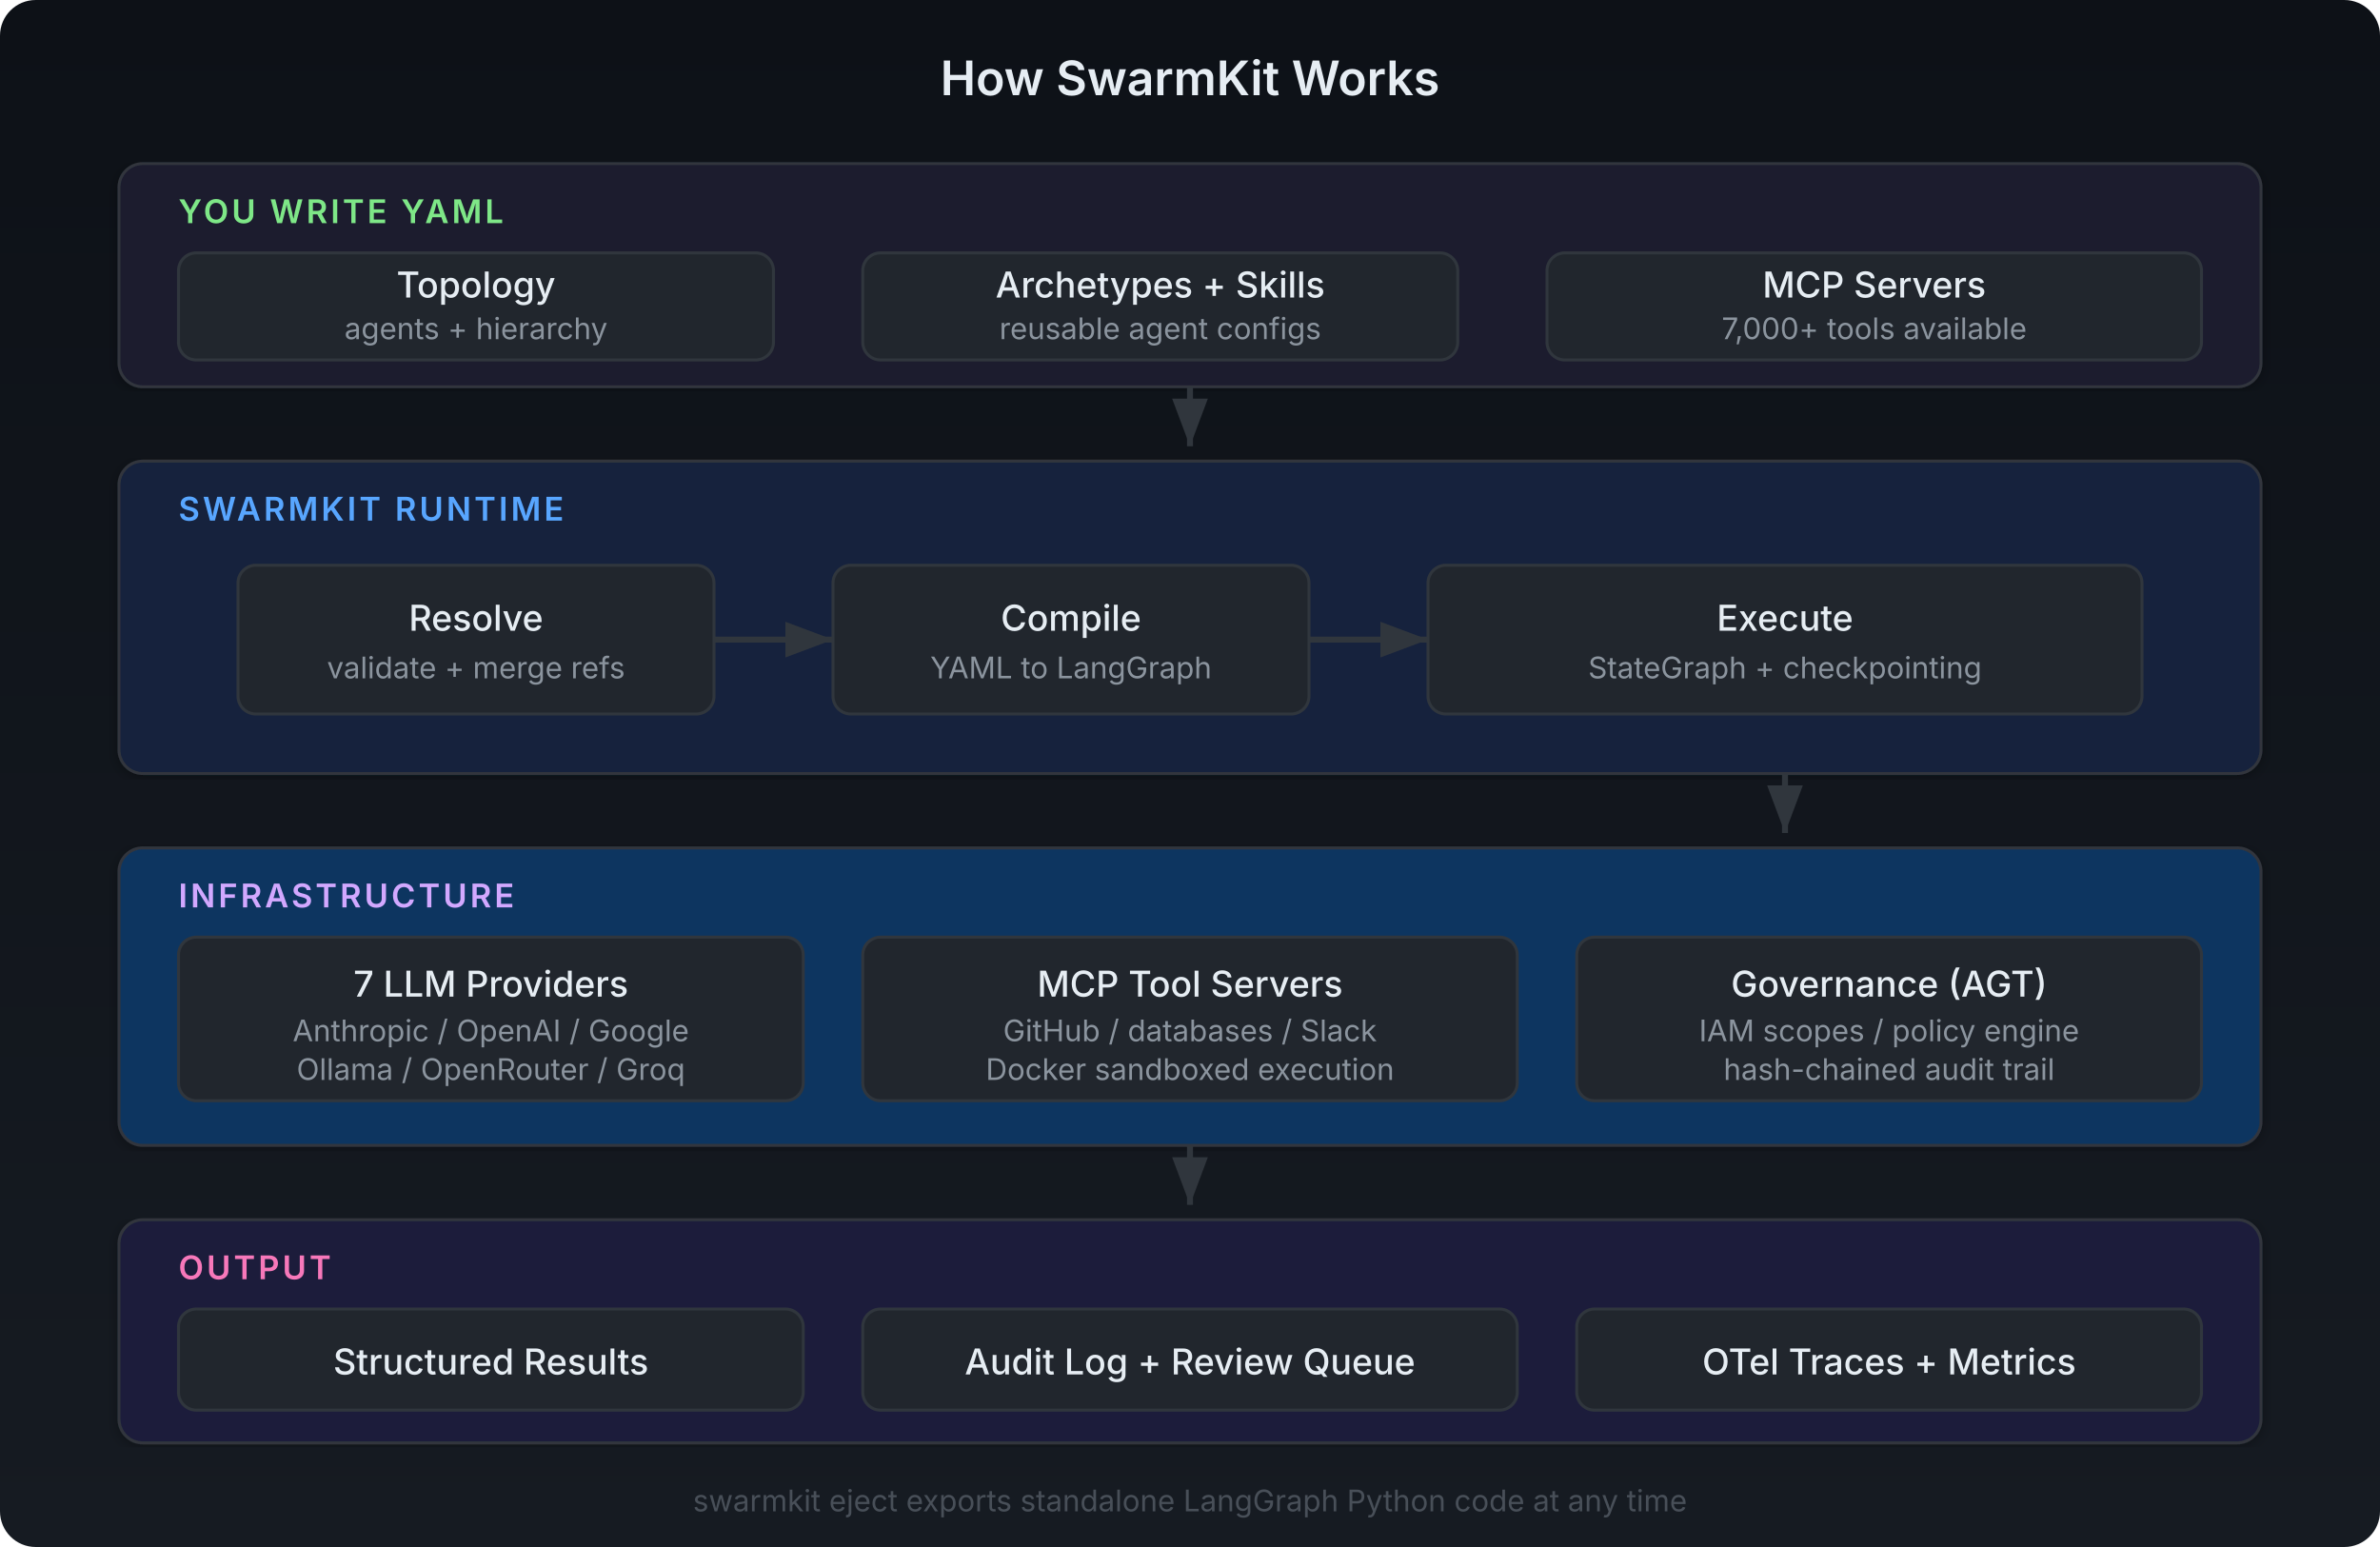
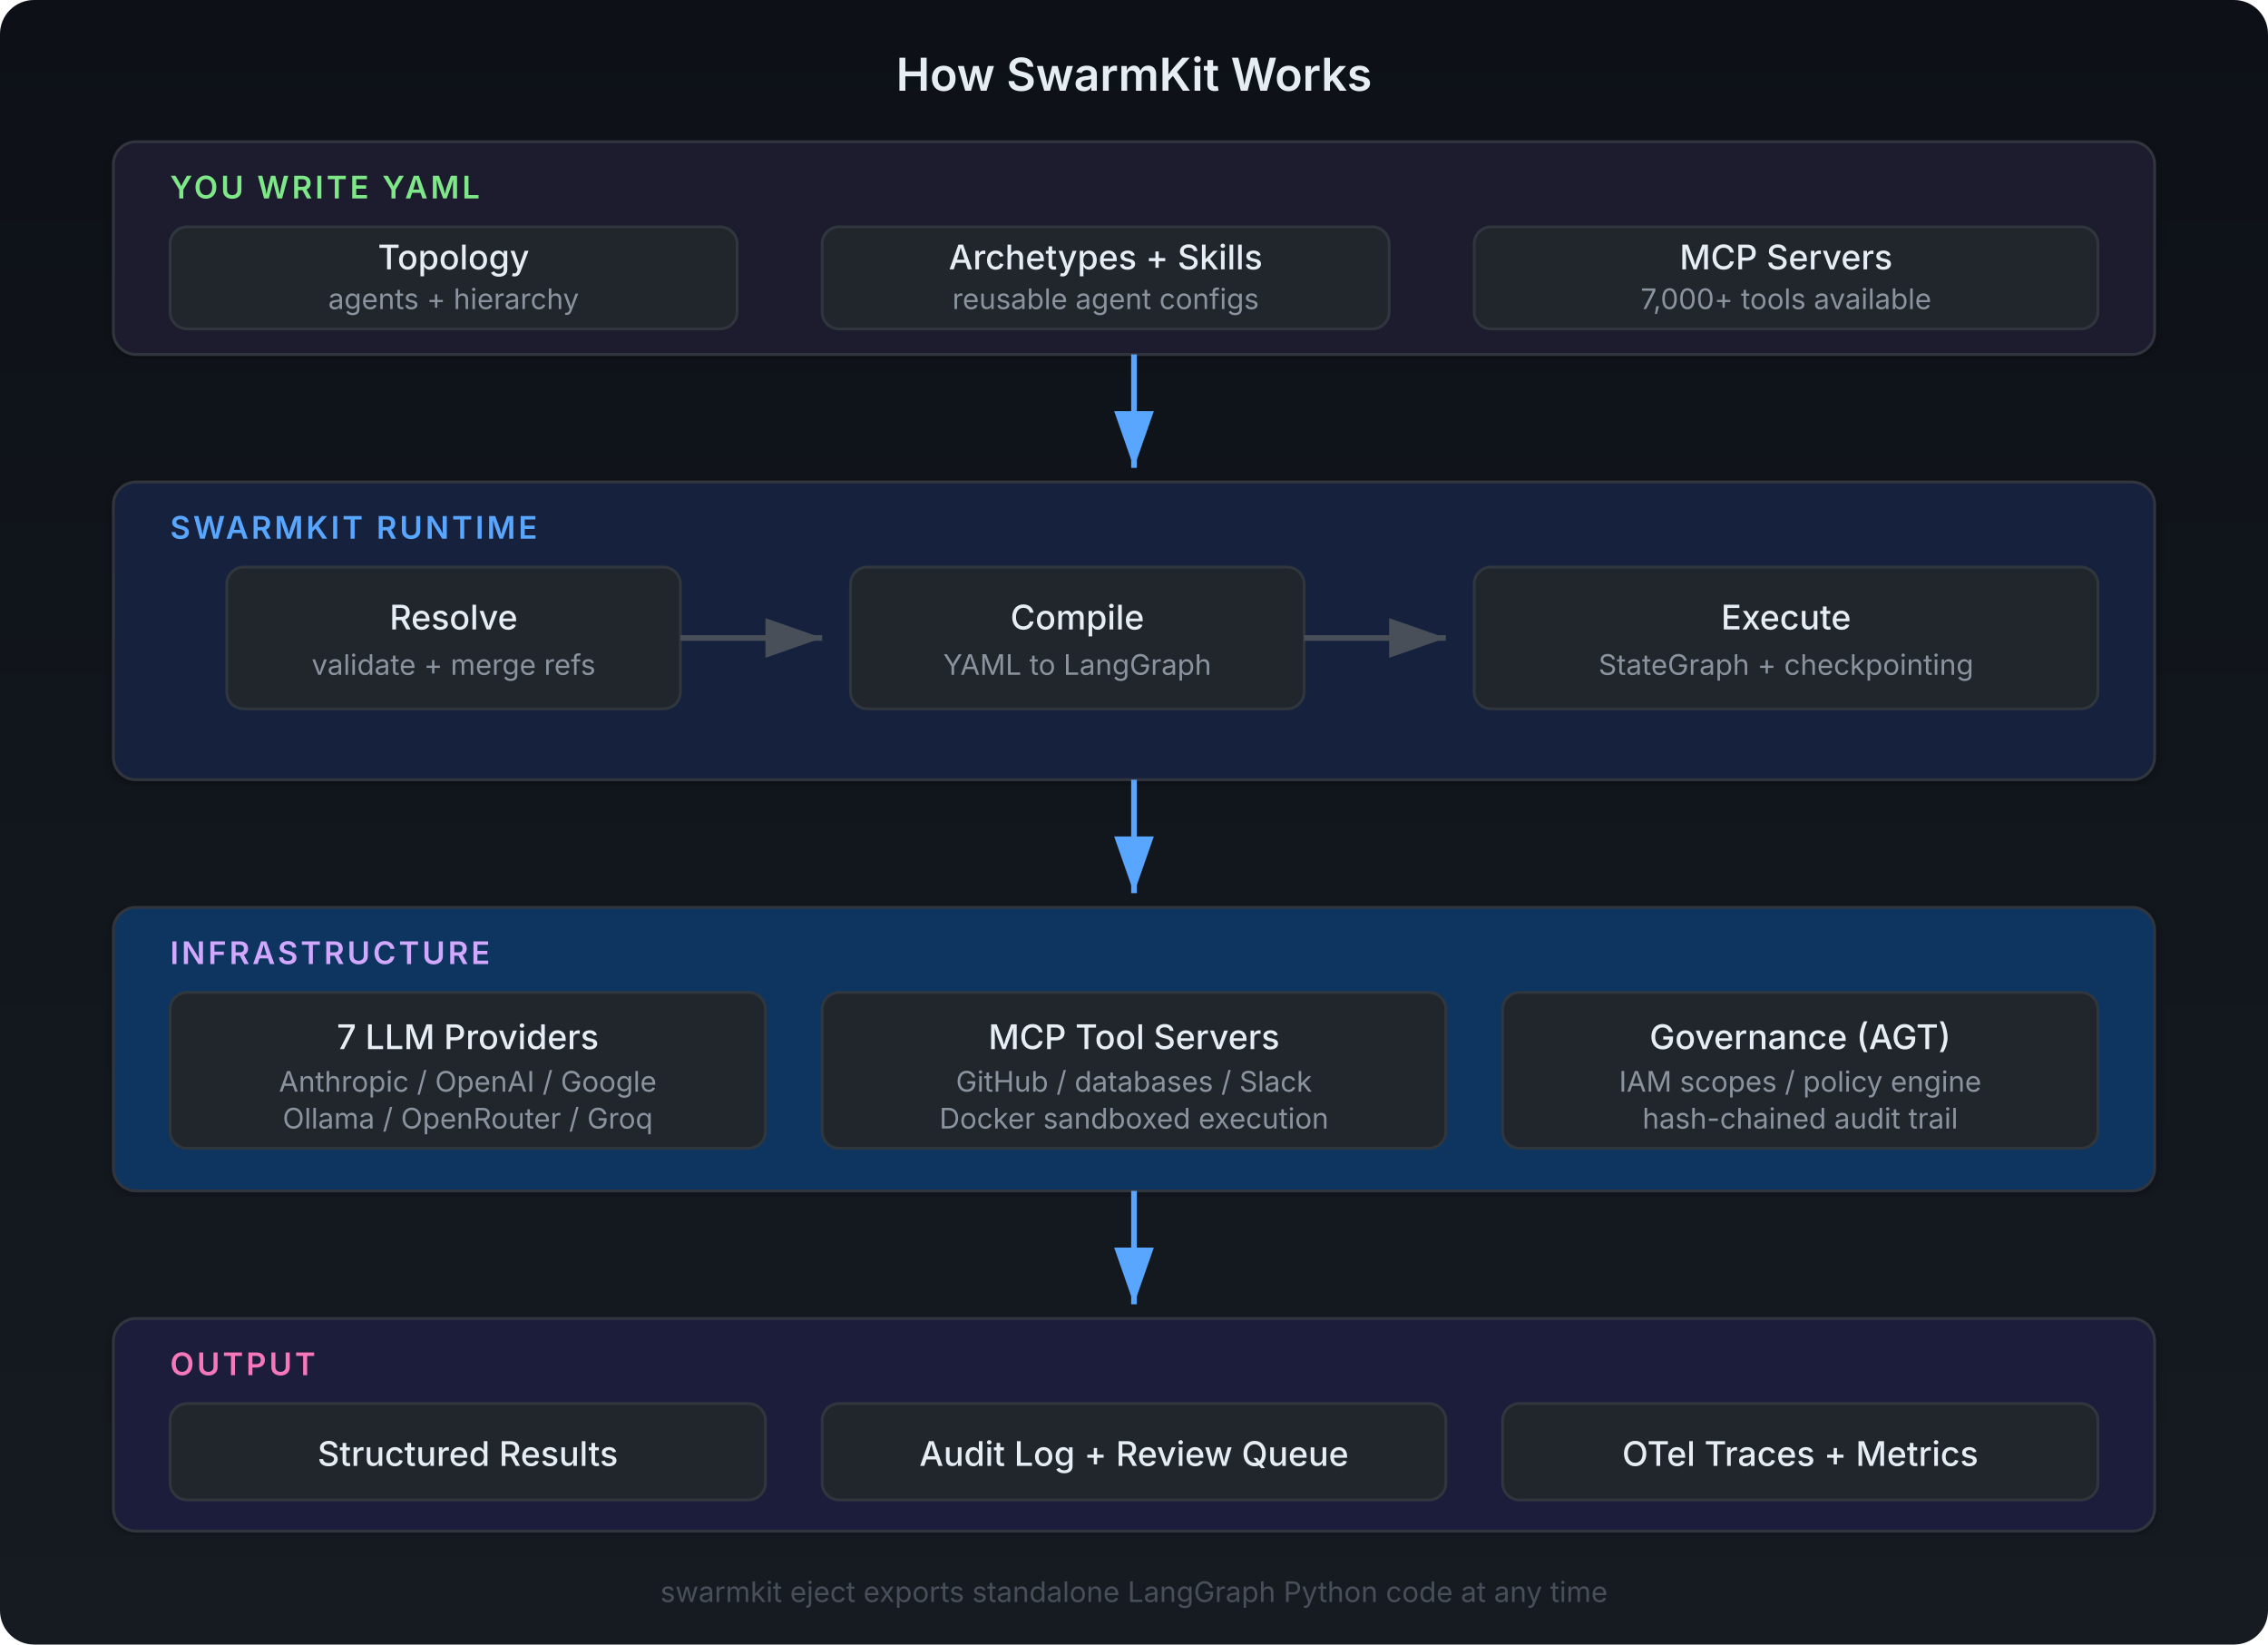
- <svg xmlns="http://www.w3.org/2000/svg" viewBox="0 0 800 520" font-family="system-ui, -apple-system, sans-serif" font-size="13">
+ <svg xmlns="http://www.w3.org/2000/svg" viewBox="0 0 800 580" font-family="system-ui, -apple-system, sans-serif" font-size="13">
  <defs>
    <linearGradient id="bg" x1="0%" y1="0%" x2="0%" y2="100%">
      <stop offset="0%" style="stop-color:#0d1117;stop-opacity:1" />
      <stop offset="100%" style="stop-color:#161b22;stop-opacity:1" />
    </linearGradient>
    <filter id="shadow" x="-2%" y="-2%" width="104%" height="104%">
      <feDropShadow dx="0" dy="1" stdDeviation="2" flood-opacity="0.3" />
    </filter>
-   </defs>
-   <rect width="800" height="520" rx="12" fill="url(#bg)" />
-   <text x="400" y="32" text-anchor="middle" fill="#e6edf3" font-size="16" font-weight="600">How SwarmKit Works</text>
-   <rect x="40" y="55" width="720" height="75" rx="8" fill="#1a1a2e" stroke="#30363d" stroke-width="1" filter="url(#shadow)" />
-   <text x="60" y="75" fill="#7ee787" font-size="11" font-weight="600" letter-spacing="1">YOU WRITE YAML</text>
-   <rect x="60" y="85" width="200" height="36" rx="6" fill="#21262d" stroke="#30363d" stroke-width="1" />
-   <text x="160" y="100" text-anchor="middle" fill="#e6edf3" font-weight="500" font-size="12">Topology</text>
-   <text x="160" y="114" text-anchor="middle" fill="#8b949e" font-size="10">agents + hierarchy</text>
-   <rect x="290" y="85" width="200" height="36" rx="6" fill="#21262d" stroke="#30363d" stroke-width="1" />
-   <text x="390" y="100" text-anchor="middle" fill="#e6edf3" font-weight="500" font-size="12">Archetypes + Skills</text>
-   <text x="390" y="114" text-anchor="middle" fill="#8b949e" font-size="10">reusable agent configs</text>
-   <rect x="520" y="85" width="220" height="36" rx="6" fill="#21262d" stroke="#30363d" stroke-width="1" />
-   <text x="630" y="100" text-anchor="middle" fill="#e6edf3" font-weight="500" font-size="12">MCP Servers</text>
-   <text x="630" y="114" text-anchor="middle" fill="#8b949e" font-size="10">7,000+ tools available</text>
-   <path d="M400,130 L400,150" stroke="#30363d" stroke-width="2" marker-end="url(#arrowhead)" />
-   <defs>
-     <marker id="arrowhead" markerWidth="8" markerHeight="6" refX="8" refY="3" orient="auto">
-       <polygon points="0 0, 8 3, 0 6" fill="#30363d" />
+     <marker id="arrowhead" markerWidth="10" markerHeight="7" refX="10" refY="3.5" orient="auto">
+       <polygon points="0 0, 10 3.5, 0 7" fill="#58a6ff" />
+     </marker>
+     <marker id="arrowhead-h" markerWidth="10" markerHeight="7" refX="10" refY="3.5" orient="auto">
+       <polygon points="0 0, 10 3.5, 0 7" fill="#484f58" />
    </marker>
  </defs>
-   <rect x="40" y="155" width="720" height="105" rx="8" fill="#16213e" stroke="#30363d" stroke-width="1" filter="url(#shadow)" />
-   <text x="60" y="175" fill="#58a6ff" font-size="11" font-weight="600" letter-spacing="1">SWARMKIT RUNTIME</text>
-   <rect x="80" y="190" width="160" height="50" rx="6" fill="#21262d" stroke="#30363d" stroke-width="1" />
-   <text x="160" y="212" text-anchor="middle" fill="#e6edf3" font-weight="500" font-size="12">Resolve</text>
-   <text x="160" y="228" text-anchor="middle" fill="#8b949e" font-size="10">validate + merge refs</text>
-   <path d="M240,215 L280,215" stroke="#30363d" stroke-width="2" marker-end="url(#arrowhead)" />
-   <rect x="280" y="190" width="160" height="50" rx="6" fill="#21262d" stroke="#30363d" stroke-width="1" />
-   <text x="360" y="212" text-anchor="middle" fill="#e6edf3" font-weight="500" font-size="12">Compile</text>
-   <text x="360" y="228" text-anchor="middle" fill="#8b949e" font-size="10">YAML to LangGraph</text>
-   <path d="M440,215 L480,215" stroke="#30363d" stroke-width="2" marker-end="url(#arrowhead)" />
-   <rect x="480" y="190" width="240" height="50" rx="6" fill="#21262d" stroke="#30363d" stroke-width="1" />
-   <text x="600" y="212" text-anchor="middle" fill="#e6edf3" font-weight="500" font-size="12">Execute</text>
-   <text x="600" y="228" text-anchor="middle" fill="#8b949e" font-size="10">StateGraph + checkpointing</text>
-   <path d="M600,260 L600,280" stroke="#30363d" stroke-width="2" marker-end="url(#arrowhead)" />
-   <rect x="40" y="285" width="720" height="100" rx="8" fill="#0f3460" stroke="#30363d" stroke-width="1" filter="url(#shadow)" />
-   <text x="60" y="305" fill="#d2a8ff" font-size="11" font-weight="600" letter-spacing="1">INFRASTRUCTURE</text>
-   <rect x="60" y="315" width="210" height="55" rx="6" fill="#21262d" stroke="#30363d" stroke-width="1" />
-   <text x="165" y="335" text-anchor="middle" fill="#e6edf3" font-weight="500" font-size="12">7 LLM Providers</text>
-   <text x="165" y="350" text-anchor="middle" fill="#8b949e" font-size="10">Anthropic / OpenAI / Google</text>
-   <text x="165" y="363" text-anchor="middle" fill="#8b949e" font-size="10">Ollama / OpenRouter / Groq</text>
-   <rect x="290" y="315" width="220" height="55" rx="6" fill="#21262d" stroke="#30363d" stroke-width="1" />
-   <text x="400" y="335" text-anchor="middle" fill="#e6edf3" font-weight="500" font-size="12">MCP Tool Servers</text>
-   <text x="400" y="350" text-anchor="middle" fill="#8b949e" font-size="10">GitHub / databases / Slack</text>
-   <text x="400" y="363" text-anchor="middle" fill="#8b949e" font-size="10">Docker sandboxed execution</text>
-   <rect x="530" y="315" width="210" height="55" rx="6" fill="#21262d" stroke="#30363d" stroke-width="1" />
-   <text x="635" y="335" text-anchor="middle" fill="#e6edf3" font-weight="500" font-size="12">Governance (AGT)</text>
-   <text x="635" y="350" text-anchor="middle" fill="#8b949e" font-size="10">IAM scopes / policy engine</text>
-   <text x="635" y="363" text-anchor="middle" fill="#8b949e" font-size="10">hash-chained audit trail</text>
-   <path d="M400,385 L400,405" stroke="#30363d" stroke-width="2" marker-end="url(#arrowhead)" />
-   <rect x="40" y="410" width="720" height="75" rx="8" fill="#1c1e3a" stroke="#30363d" stroke-width="1" filter="url(#shadow)" />
-   <text x="60" y="430" fill="#f778ba" font-size="11" font-weight="600" letter-spacing="1">OUTPUT</text>
-   <rect x="60" y="440" width="210" height="34" rx="6" fill="#21262d" stroke="#30363d" stroke-width="1" />
-   <text x="165" y="462" text-anchor="middle" fill="#e6edf3" font-weight="500" font-size="12">Structured Results</text>
-   <rect x="290" y="440" width="220" height="34" rx="6" fill="#21262d" stroke="#30363d" stroke-width="1" />
-   <text x="400" y="462" text-anchor="middle" fill="#e6edf3" font-weight="500" font-size="12">Audit Log + Review Queue</text>
-   <rect x="530" y="440" width="210" height="34" rx="6" fill="#21262d" stroke="#30363d" stroke-width="1" />
-   <text x="635" y="462" text-anchor="middle" fill="#e6edf3" font-weight="500" font-size="12">OTel Traces + Metrics</text>
-   <text x="400" y="508" text-anchor="middle" fill="#484f58" font-size="10">swarmkit eject exports standalone LangGraph Python code at any time</text>
+   <rect width="800" height="580" rx="12" fill="url(#bg)" />
+   <text x="400" y="32" text-anchor="middle" fill="#e6edf3" font-size="16" font-weight="600">How SwarmKit Works</text>
+   <rect x="40" y="50" width="720" height="75" rx="8" fill="#1a1a2e" stroke="#30363d" stroke-width="1" filter="url(#shadow)" />
+   <text x="60" y="70" fill="#7ee787" font-size="11" font-weight="600" letter-spacing="1">YOU WRITE YAML</text>
+   <rect x="60" y="80" width="200" height="36" rx="6" fill="#21262d" stroke="#30363d" stroke-width="1" />
+   <text x="160" y="95" text-anchor="middle" fill="#e6edf3" font-weight="500" font-size="12">Topology</text>
+   <text x="160" y="109" text-anchor="middle" fill="#8b949e" font-size="10">agents + hierarchy</text>
+   <rect x="290" y="80" width="200" height="36" rx="6" fill="#21262d" stroke="#30363d" stroke-width="1" />
+   <text x="390" y="95" text-anchor="middle" fill="#e6edf3" font-weight="500" font-size="12">Archetypes + Skills</text>
+   <text x="390" y="109" text-anchor="middle" fill="#8b949e" font-size="10">reusable agent configs</text>
+   <rect x="520" y="80" width="220" height="36" rx="6" fill="#21262d" stroke="#30363d" stroke-width="1" />
+   <text x="630" y="95" text-anchor="middle" fill="#e6edf3" font-weight="500" font-size="12">MCP Servers</text>
+   <text x="630" y="109" text-anchor="middle" fill="#8b949e" font-size="10">7,000+ tools available</text>
+   <path d="M400,125 L400,165" stroke="#58a6ff" stroke-width="2" marker-end="url(#arrowhead)" />
+   <rect x="40" y="170" width="720" height="105" rx="8" fill="#16213e" stroke="#30363d" stroke-width="1" filter="url(#shadow)" />
+   <text x="60" y="190" fill="#58a6ff" font-size="11" font-weight="600" letter-spacing="1">SWARMKIT RUNTIME</text>
+   <rect x="80" y="200" width="160" height="50" rx="6" fill="#21262d" stroke="#30363d" stroke-width="1" />
+   <text x="160" y="222" text-anchor="middle" fill="#e6edf3" font-weight="500" font-size="12">Resolve</text>
+   <text x="160" y="238" text-anchor="middle" fill="#8b949e" font-size="10">validate + merge refs</text>
+   <path d="M240,225 L290,225" stroke="#484f58" stroke-width="2" marker-end="url(#arrowhead-h)" />
+   <rect x="300" y="200" width="160" height="50" rx="6" fill="#21262d" stroke="#30363d" stroke-width="1" />
+   <text x="380" y="222" text-anchor="middle" fill="#e6edf3" font-weight="500" font-size="12">Compile</text>
+   <text x="380" y="238" text-anchor="middle" fill="#8b949e" font-size="10">YAML to LangGraph</text>
+   <path d="M460,225 L510,225" stroke="#484f58" stroke-width="2" marker-end="url(#arrowhead-h)" />
+   <rect x="520" y="200" width="220" height="50" rx="6" fill="#21262d" stroke="#30363d" stroke-width="1" />
+   <text x="630" y="222" text-anchor="middle" fill="#e6edf3" font-weight="500" font-size="12">Execute</text>
+   <text x="630" y="238" text-anchor="middle" fill="#8b949e" font-size="10">StateGraph + checkpointing</text>
+   <path d="M400,275 L400,315" stroke="#58a6ff" stroke-width="2" marker-end="url(#arrowhead)" />
+   <rect x="40" y="320" width="720" height="100" rx="8" fill="#0f3460" stroke="#30363d" stroke-width="1" filter="url(#shadow)" />
+   <text x="60" y="340" fill="#d2a8ff" font-size="11" font-weight="600" letter-spacing="1">INFRASTRUCTURE</text>
+   <rect x="60" y="350" width="210" height="55" rx="6" fill="#21262d" stroke="#30363d" stroke-width="1" />
+   <text x="165" y="370" text-anchor="middle" fill="#e6edf3" font-weight="500" font-size="12">7 LLM Providers</text>
+   <text x="165" y="385" text-anchor="middle" fill="#8b949e" font-size="10">Anthropic / OpenAI / Google</text>
+   <text x="165" y="398" text-anchor="middle" fill="#8b949e" font-size="10">Ollama / OpenRouter / Groq</text>
+   <rect x="290" y="350" width="220" height="55" rx="6" fill="#21262d" stroke="#30363d" stroke-width="1" />
+   <text x="400" y="370" text-anchor="middle" fill="#e6edf3" font-weight="500" font-size="12">MCP Tool Servers</text>
+   <text x="400" y="385" text-anchor="middle" fill="#8b949e" font-size="10">GitHub / databases / Slack</text>
+   <text x="400" y="398" text-anchor="middle" fill="#8b949e" font-size="10">Docker sandboxed execution</text>
+   <rect x="530" y="350" width="210" height="55" rx="6" fill="#21262d" stroke="#30363d" stroke-width="1" />
+   <text x="635" y="370" text-anchor="middle" fill="#e6edf3" font-weight="500" font-size="12">Governance (AGT)</text>
+   <text x="635" y="385" text-anchor="middle" fill="#8b949e" font-size="10">IAM scopes / policy engine</text>
+   <text x="635" y="398" text-anchor="middle" fill="#8b949e" font-size="10">hash-chained audit trail</text>
+   <path d="M400,420 L400,460" stroke="#58a6ff" stroke-width="2" marker-end="url(#arrowhead)" />
+   <rect x="40" y="465" width="720" height="75" rx="8" fill="#1c1e3a" stroke="#30363d" stroke-width="1" filter="url(#shadow)" />
+   <text x="60" y="485" fill="#f778ba" font-size="11" font-weight="600" letter-spacing="1">OUTPUT</text>
+   <rect x="60" y="495" width="210" height="34" rx="6" fill="#21262d" stroke="#30363d" stroke-width="1" />
+   <text x="165" y="517" text-anchor="middle" fill="#e6edf3" font-weight="500" font-size="12">Structured Results</text>
+   <rect x="290" y="495" width="220" height="34" rx="6" fill="#21262d" stroke="#30363d" stroke-width="1" />
+   <text x="400" y="517" text-anchor="middle" fill="#e6edf3" font-weight="500" font-size="12">Audit Log + Review Queue</text>
+   <rect x="530" y="495" width="210" height="34" rx="6" fill="#21262d" stroke="#30363d" stroke-width="1" />
+   <text x="635" y="517" text-anchor="middle" fill="#e6edf3" font-weight="500" font-size="12">OTel Traces + Metrics</text>
+   <text x="400" y="565" text-anchor="middle" fill="#484f58" font-size="10">swarmkit eject exports standalone LangGraph Python code at any time</text>
</svg>
